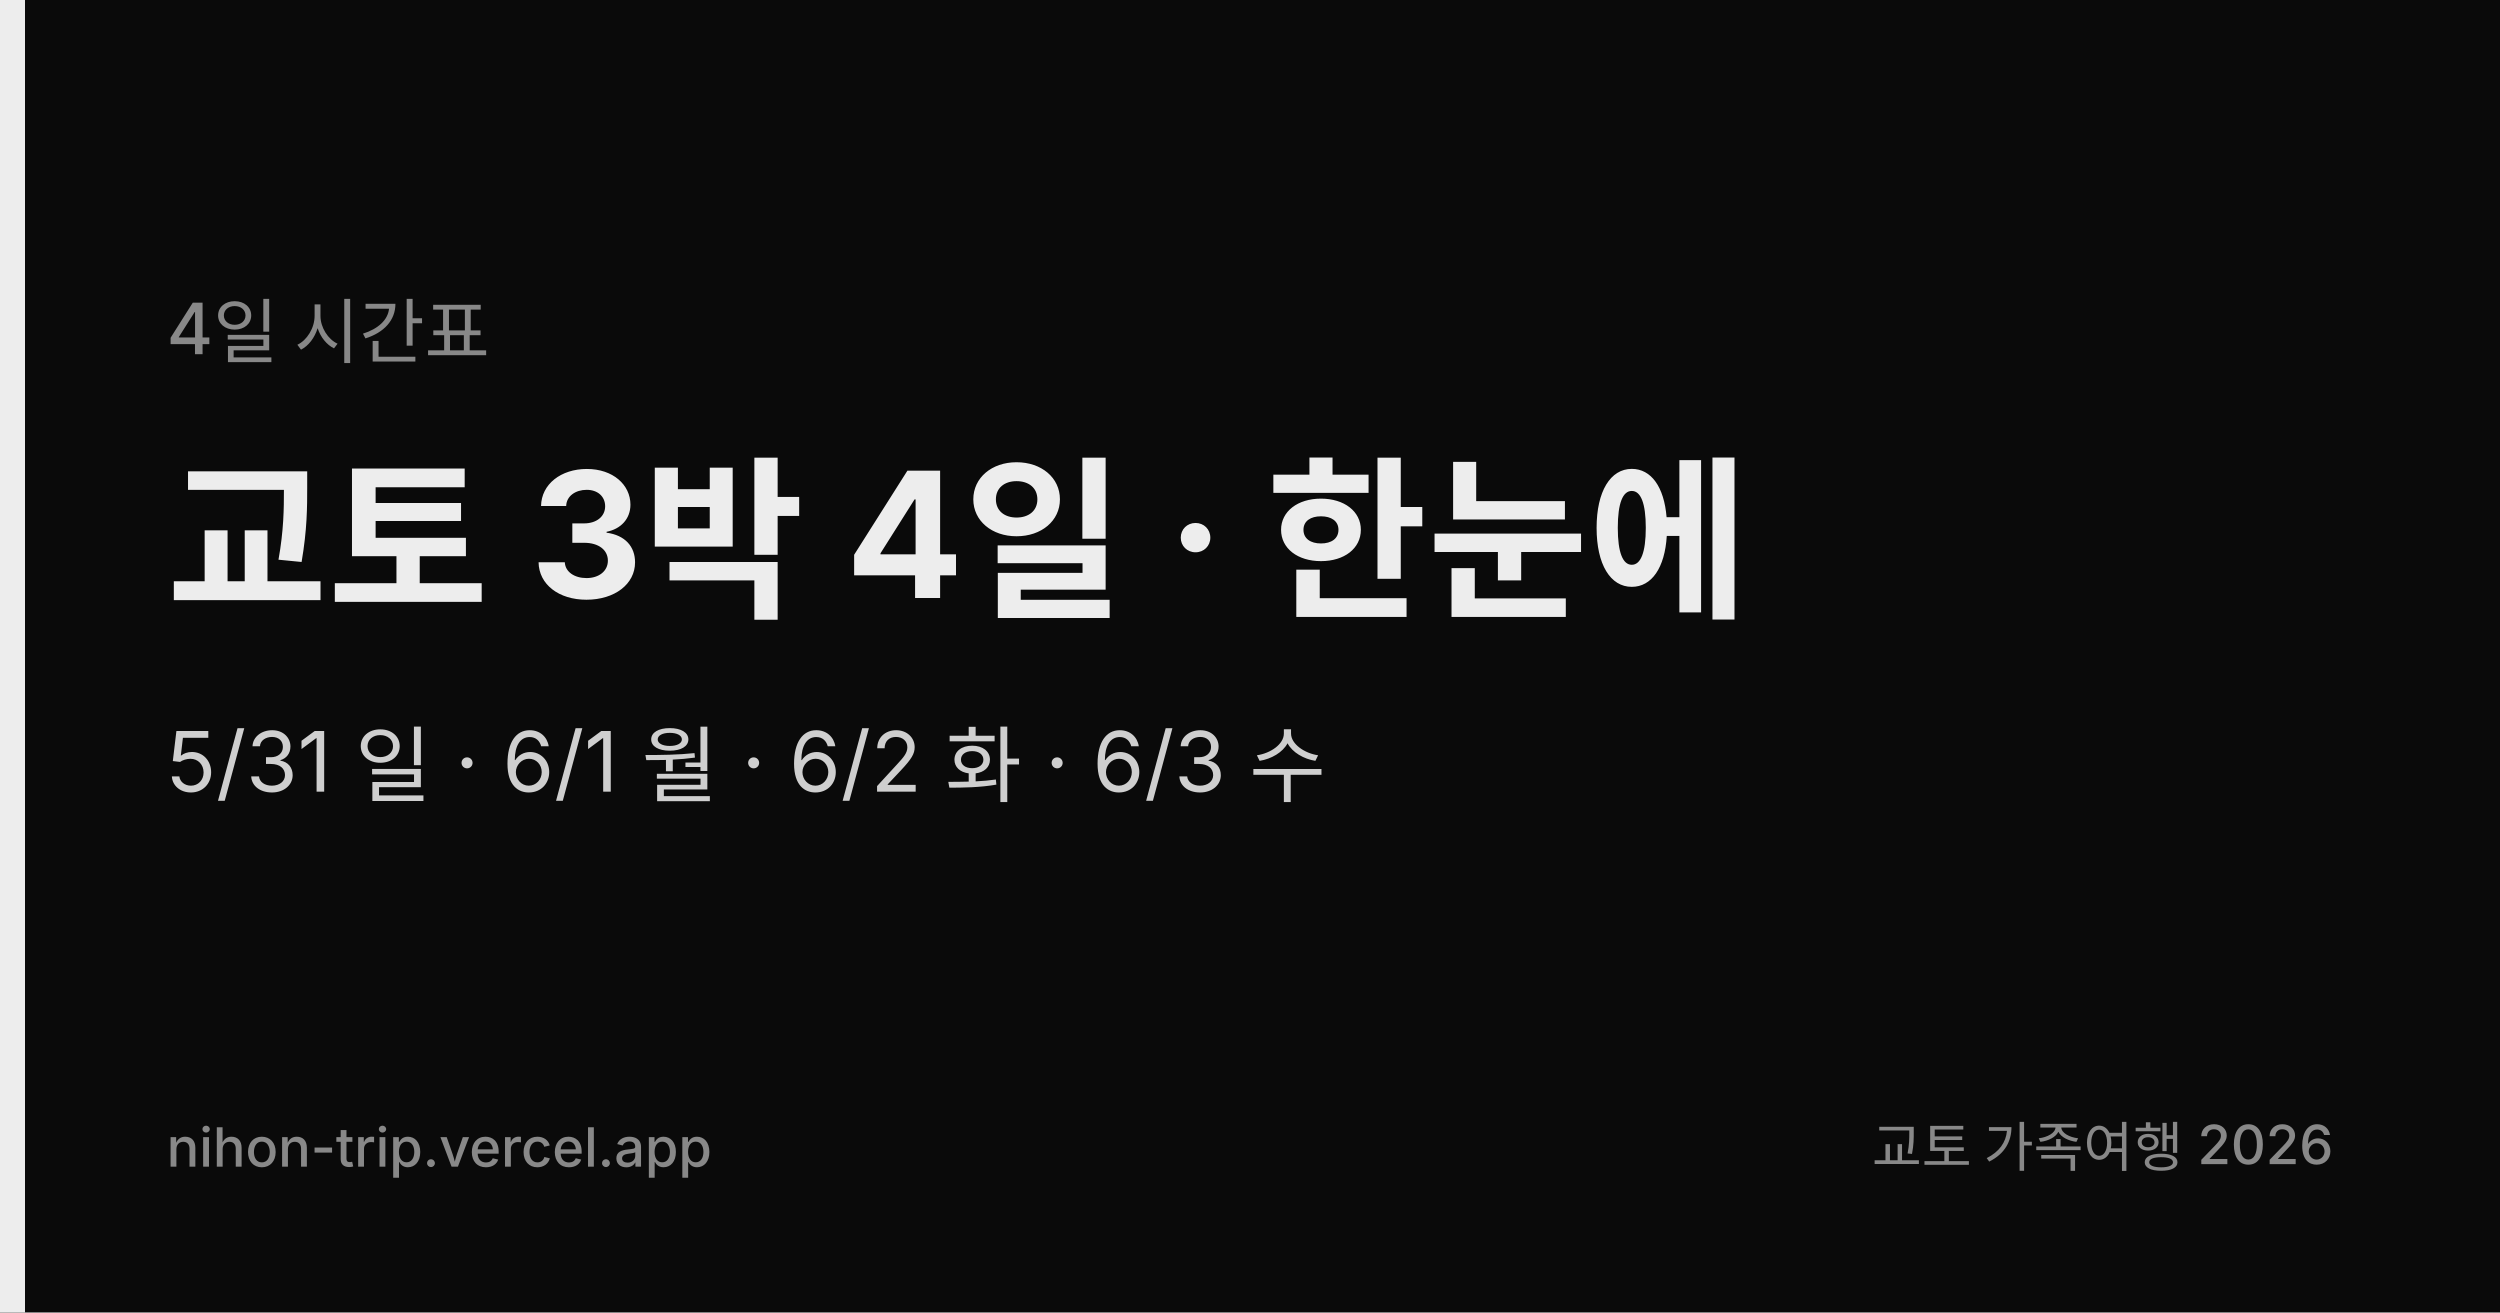
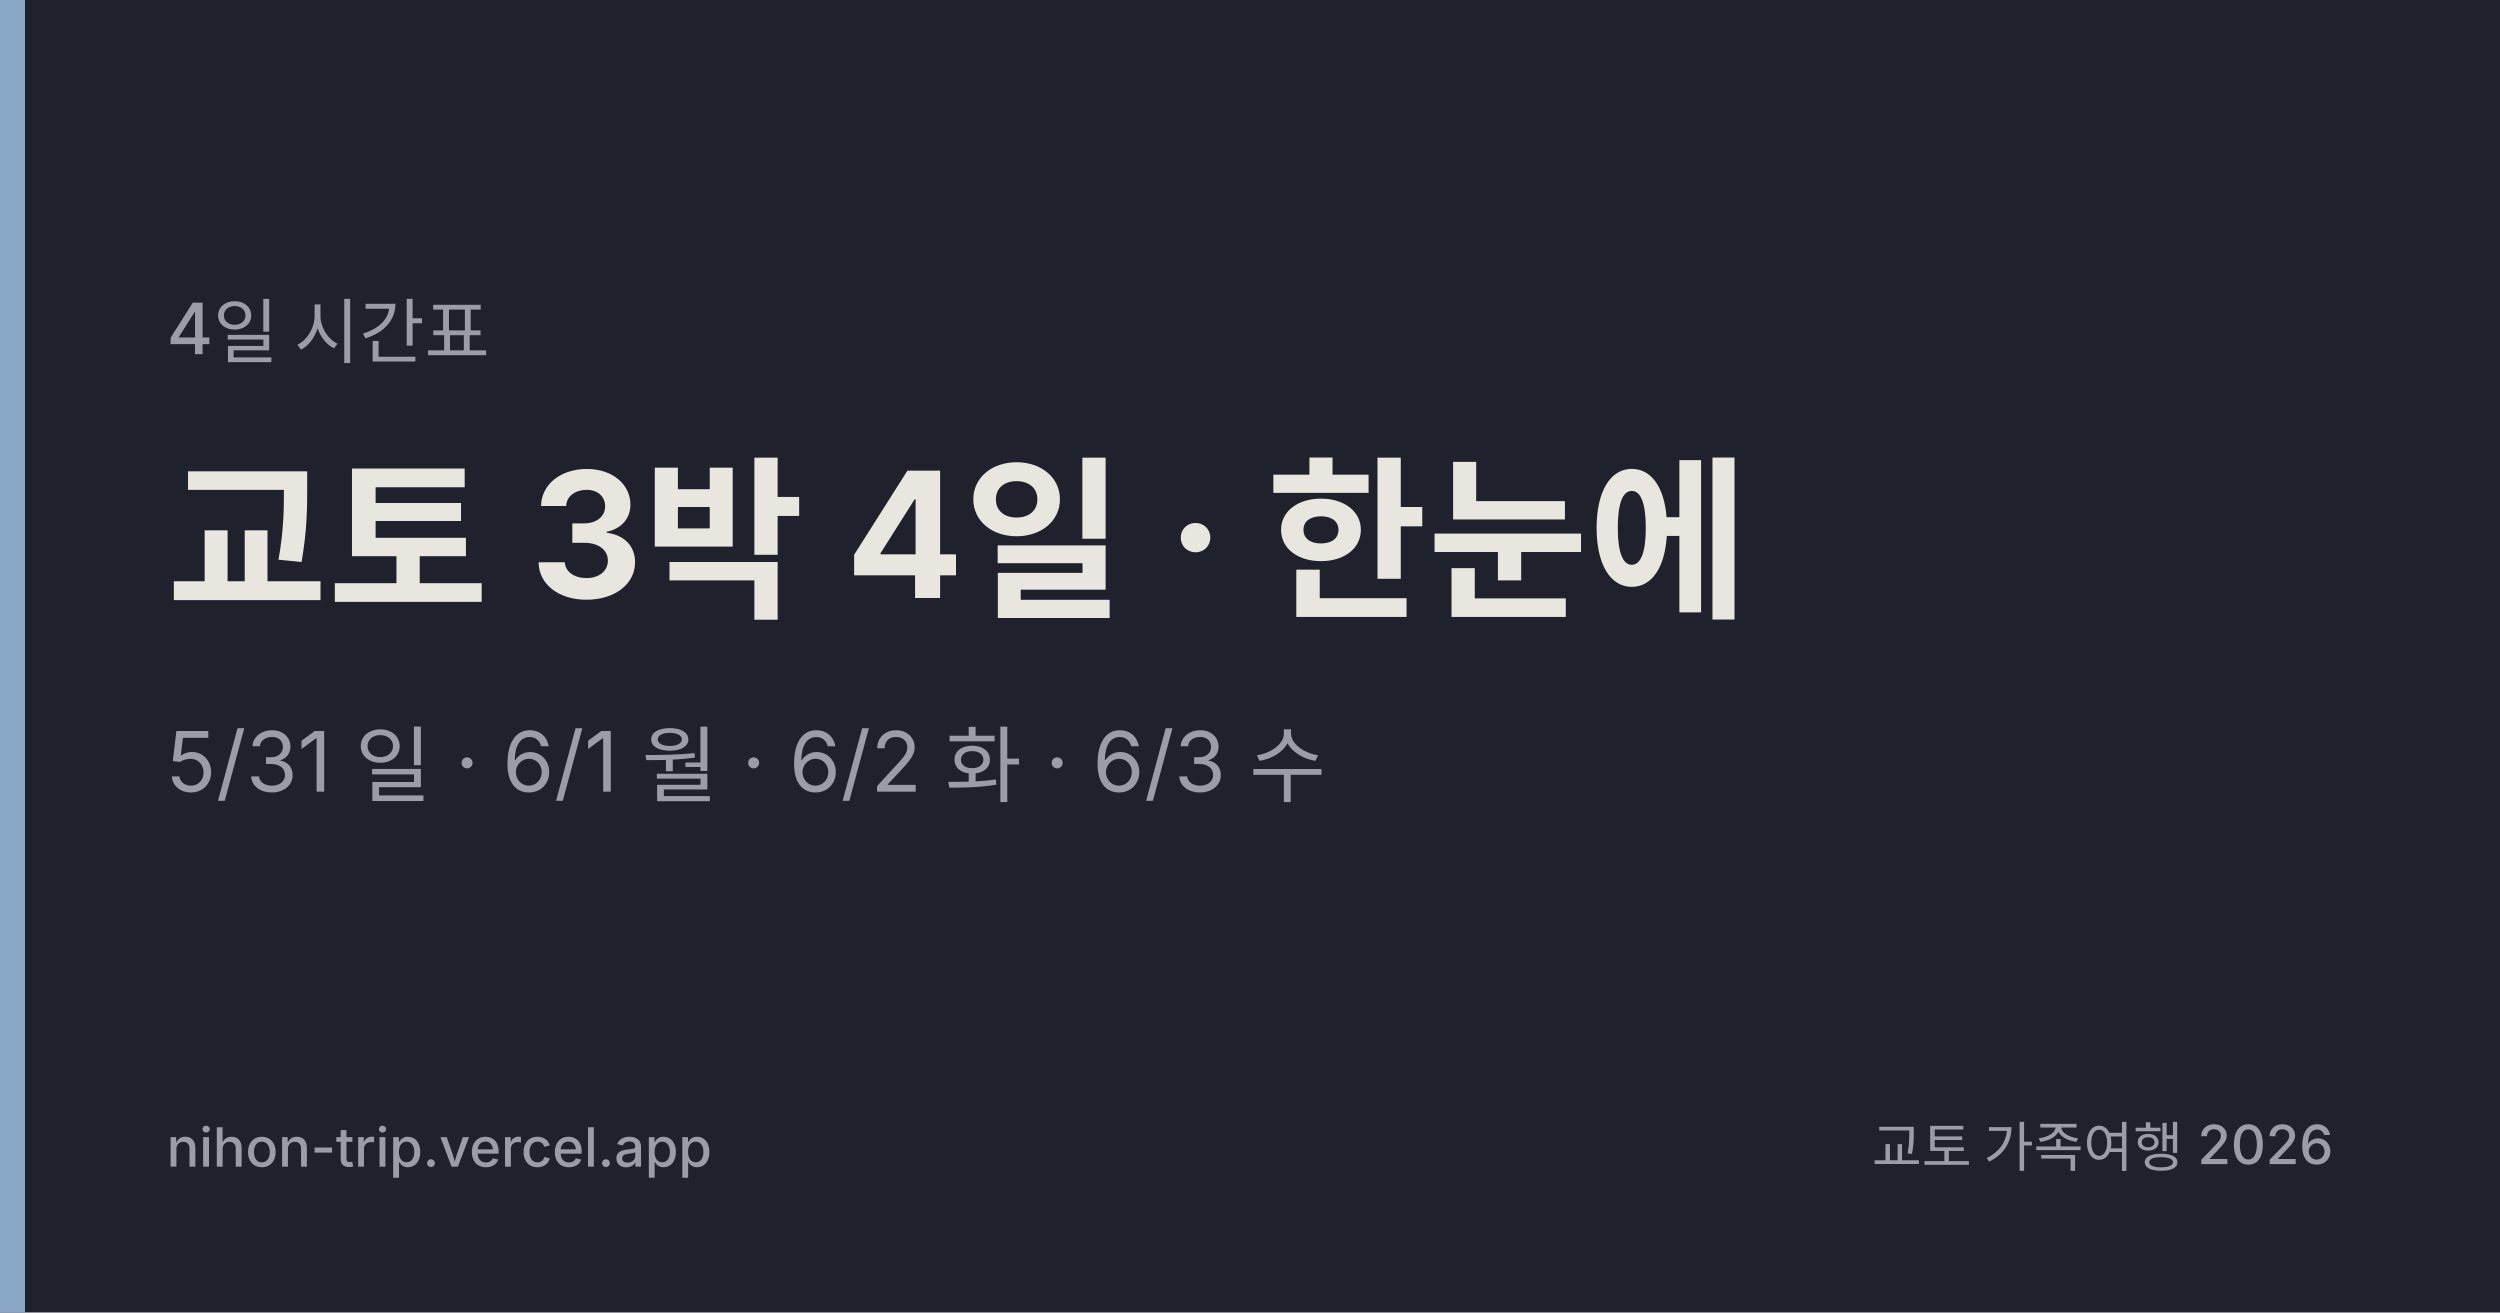
<svg xmlns="http://www.w3.org/2000/svg" width="1200" height="630" viewBox="0 0 1200 630">
-   <rect width="1200" height="630" fill="#0a0a0a" />
-   <rect x="0" y="0" width="12" height="630" fill="#ededed" />
-   <g font-family="-apple-system, BlinkMacSystemFont, 'Apple SD Gothic Neo', 'Noto Sans KR', 'Malgun Gothic', sans-serif" fill="#ededed">
-     <text x="80" y="170" font-size="34" font-weight="500" fill="#888">4일 시간표</text>
+   <rect width="1200" height="630" fill="#1F222C" />
+   <rect x="0" y="0" width="12" height="630" fill="#8AA8C7" />
+   <g font-family="-apple-system, BlinkMacSystemFont, 'Apple SD Gothic Neo', 'Noto Sans KR', 'Malgun Gothic', sans-serif" fill="#E8E6DE">
+     <text x="80" y="170" font-size="34" font-weight="500" fill="#9A9DA8">4일 시간표</text>
    <text x="80" y="290" font-size="84" font-weight="700">교토 3박 4일 · 한눈에</text>
-     <text x="80" y="380" font-size="40" font-weight="400" fill="#cfcfcf">5/31 일 · 6/1 월 · 6/2 화 · 6/3 수</text>
-     <text x="80" y="560" font-size="26" font-weight="500" fill="#888">nihon-trip.vercel.app</text>
-     <text x="1120" y="560" font-size="26" font-weight="500" fill="#888" text-anchor="end">교토 가족여행 2026</text>
+     <text x="80" y="380" font-size="40" font-weight="400" fill="#9A9DA8">5/31 일 · 6/1 월 · 6/2 화 · 6/3 수</text>
+     <text x="80" y="560" font-size="26" font-weight="500" fill="#9A9DA8">nihon-trip.vercel.app</text>
+     <text x="1120" y="560" font-size="26" font-weight="500" fill="#9A9DA8" text-anchor="end">교토 가족여행 2026</text>
  </g>
</svg>
